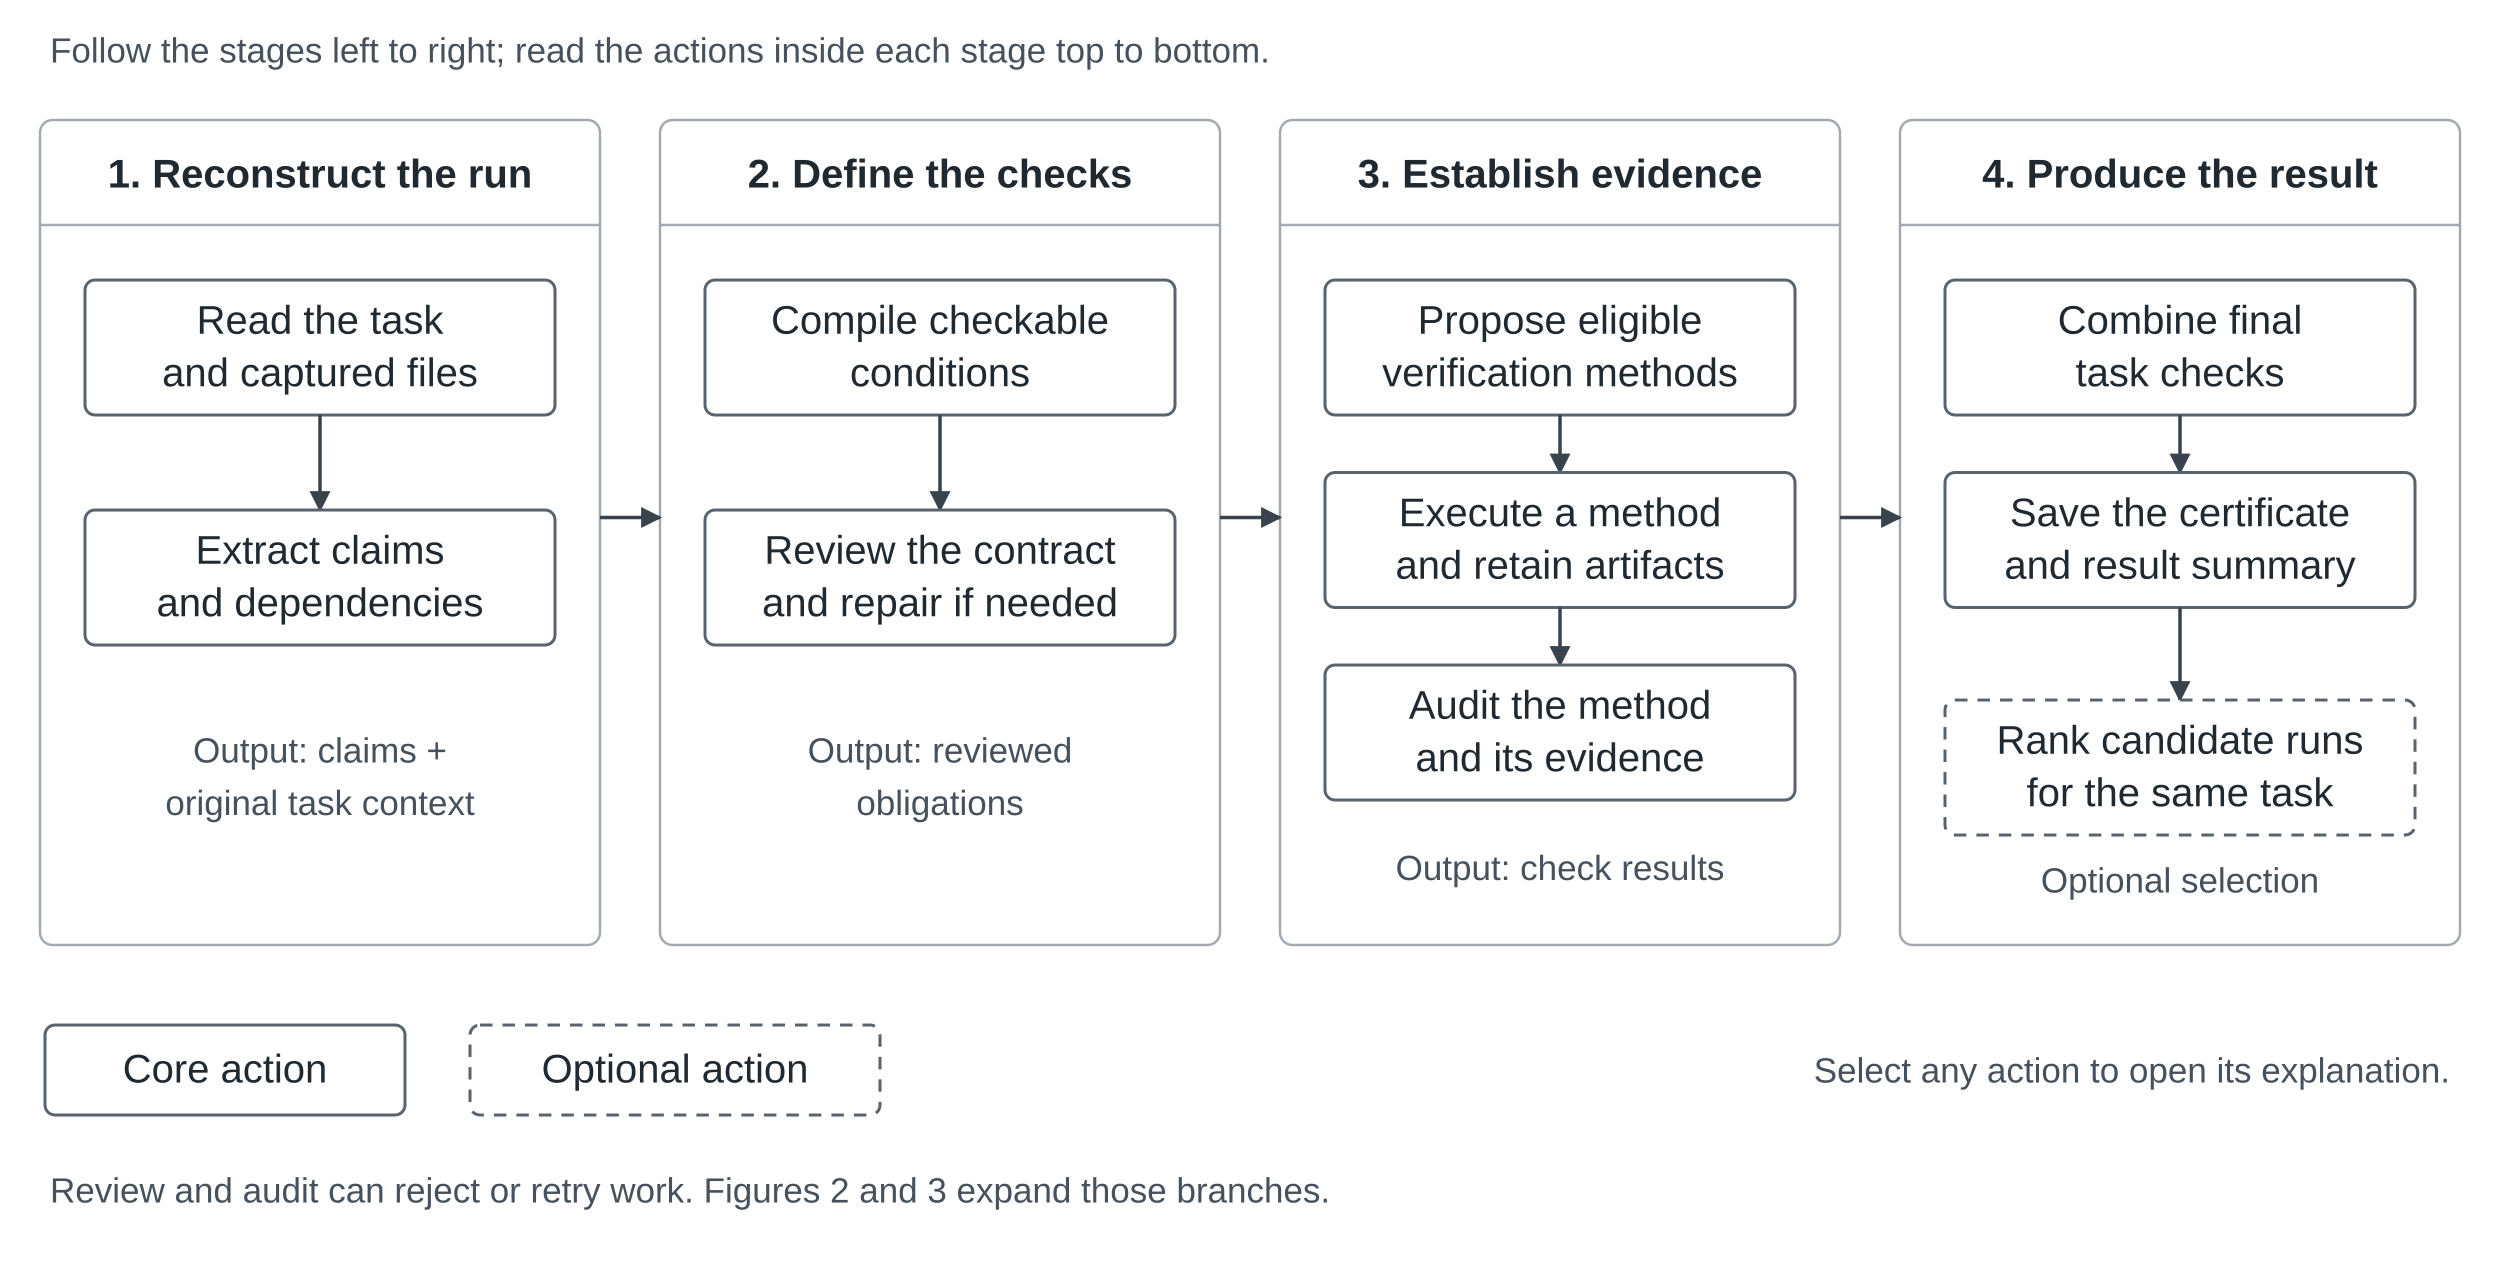
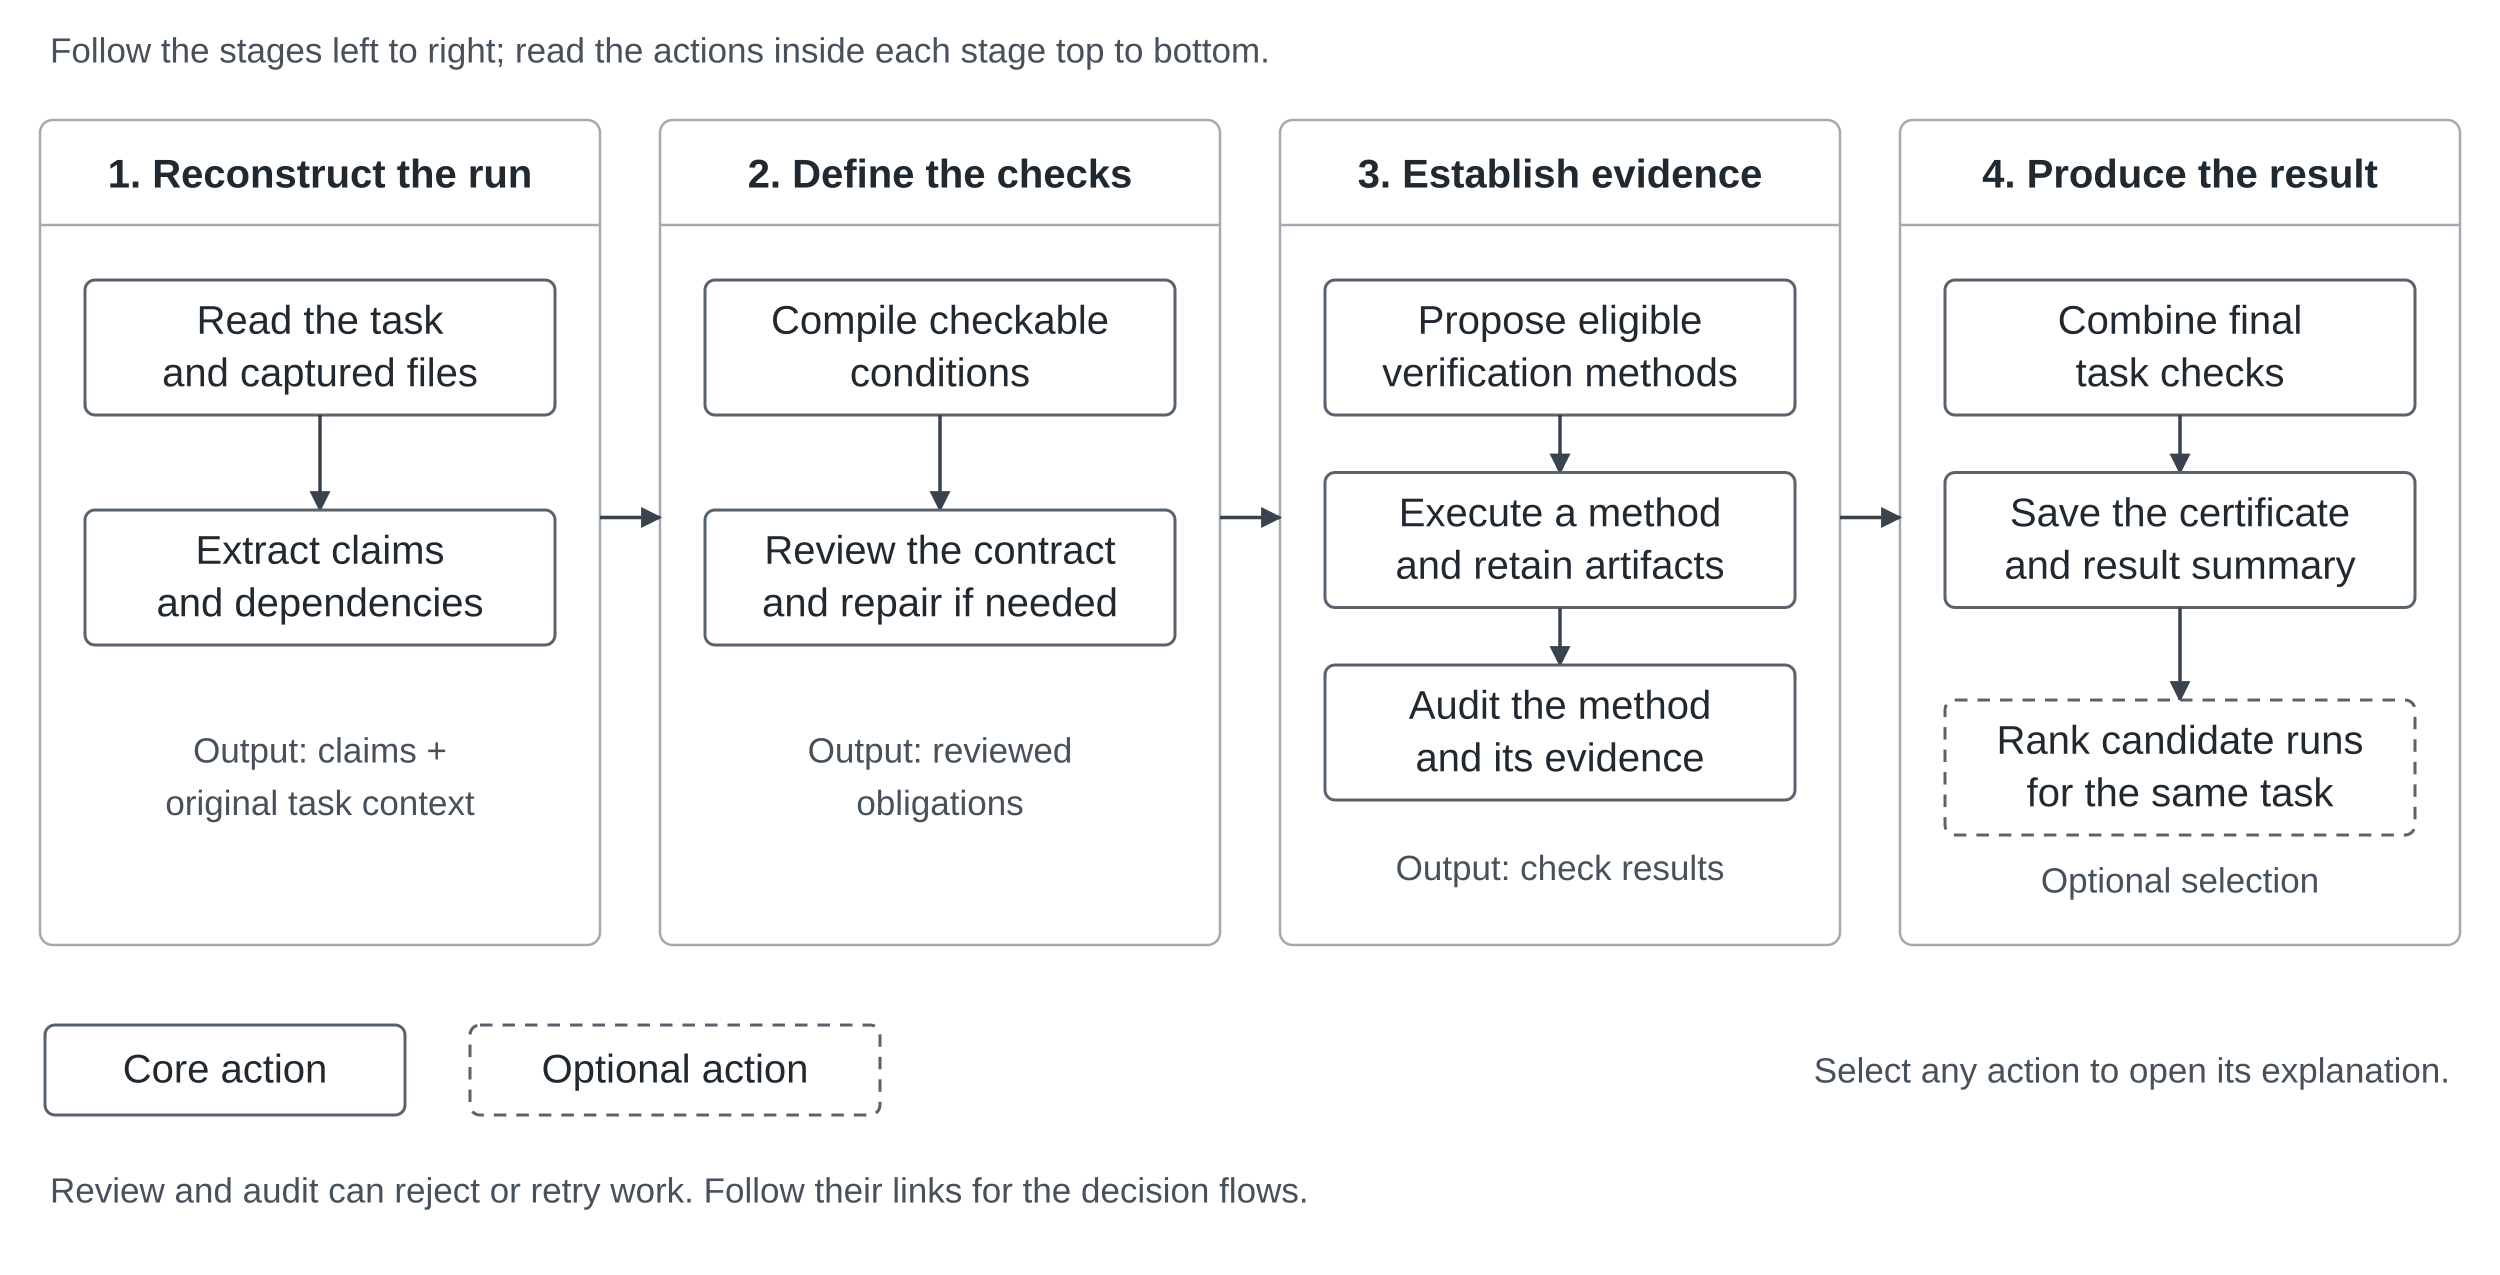
<svg xmlns="http://www.w3.org/2000/svg" id="pipeline-diagram" width="1000" height="510" viewBox="0 0 1000 510" role="group" aria-labelledby="pipeline-title pipeline-desc" lang="en">
  <defs>
    <marker id="pipeline-arrow" viewBox="0 0 10 10" refX="9" refY="5" markerWidth="6" markerHeight="6" orient="auto">
      <path d="M0 0 10 5 0 10Z" fill="#39434d" />
    </marker>
    <style>
      #pipeline-diagram text { font-family: Arial, Helvetica, sans-serif; fill: #202830; font-size: 16px; }
      #pipeline-diagram .heading { font-size: 16px; font-weight: 700; }
      #pipeline-diagram .small { font-size: 14px; fill: #46515c; }
      #pipeline-diagram .label { font-size: 14px; paint-order: stroke; stroke: white; stroke-width: 5px; stroke-linejoin: round; }
      #pipeline-diagram .node { fill: white; stroke: #59636d; stroke-width: 1.2; }
      #pipeline-diagram .group { fill: white; stroke: #a3aab1; stroke-width: 1; }
      #pipeline-diagram .optional { stroke-dasharray: 5 4; }
      #pipeline-diagram .flow { fill: none; stroke: #39434d; stroke-width: 1.4; marker-end: url(#pipeline-arrow); }
      #pipeline-diagram a:hover .node, #pipeline-diagram a:focus .node { fill: #eef4fa; stroke: #245f9e; stroke-width: 2; }
      #pipeline-diagram a { cursor: pointer; }
      #pipeline-diagram a:focus { outline: none; }
    </style>
  </defs>
  <rect width="1000" height="510" fill="white" />
  <text x="20" y="25" text-anchor="start" class="small">Follow the stages left to right; read the actions inside each stage top to bottom.</text>
  <rect x="16" y="48" width="224" height="330" rx="5" class="group" />
  <path d="M16 90 H240" stroke="#a3aab1" />
  <text x="128.0" y="75" text-anchor="middle" class="heading">1. Reconstruct the run</text>
  <rect x="264" y="48" width="224" height="330" rx="5" class="group" />
  <path d="M264 90 H488" stroke="#a3aab1" />
  <text x="376.0" y="75" text-anchor="middle" class="heading">2. Define the checks</text>
  <rect x="512" y="48" width="224" height="330" rx="5" class="group" />
  <path d="M512 90 H736" stroke="#a3aab1" />
  <text x="624.0" y="75" text-anchor="middle" class="heading">3. Establish evidence</text>
  <rect x="760" y="48" width="224" height="330" rx="5" class="group" />
  <path d="M760 90 H984" stroke="#a3aab1" />
  <text x="872.0" y="75" text-anchor="middle" class="heading">4. Produce the result</text>
  <path d="M240 207 H264" class="flow" />
  <path d="M488 207 H512" class="flow" />
  <path d="M736 207 H760" class="flow" />
-   <a href="../index.html#11-the-task-and-captured-run" target="_top" aria-label="Read: Read the task and captured files">
+   <a href="../getting-started.html#the-task-and-captured-run" target="_top" aria-label="Read: Read the task and captured files">
    <rect x="34" y="112" width="188" height="54" rx="4" class="node" />
    <text x="128.0" y="133.5" text-anchor="middle" class="">Read the task</text>
    <text x="128.0" y="154.5" text-anchor="middle" class="">and captured files</text>
  </a>
  <path d="M128 166 V204" class="flow" />
-   <a href="../index.html#22-five-objects-to-inspect" target="_top" aria-label="Read: Extract claims and dependencies">
+   <a href="../workflow.html#five-objects-to-inspect" target="_top" aria-label="Read: Extract claims and dependencies">
    <rect x="34" y="204" width="188" height="54" rx="4" class="node" />
    <text x="128.0" y="225.5" text-anchor="middle" class="">Extract claims</text>
    <text x="128.0" y="246.5" text-anchor="middle" class="">and dependencies</text>
  </a>
  <text x="128" y="305" text-anchor="middle" class="small">Output: claims +</text>
  <text x="128" y="326" text-anchor="middle" class="small">original task context</text>
-   <a href="../index.html#31-define-success-before-collecting-evidence" target="_top" aria-label="Read: Compile checkable conditions">
+   <a href="../contracts.html#task-contracts" target="_top" aria-label="Read: Compile checkable conditions">
    <rect x="282" y="112" width="188" height="54" rx="4" class="node" />
    <text x="376.0" y="133.5" text-anchor="middle" class="">Compile checkable</text>
    <text x="376.0" y="154.5" text-anchor="middle" class="">conditions</text>
  </a>
  <path d="M376 166 V204" class="flow" />
-   <a href="../index.html#31-define-success-before-collecting-evidence" target="_top" aria-label="Read: Review the contract and repair if needed">
+   <a href="../contracts.html#task-contracts" target="_top" aria-label="Read: Review the contract and repair if needed">
    <rect x="282" y="204" width="188" height="54" rx="4" class="node" />
    <text x="376.0" y="225.5" text-anchor="middle" class="">Review the contract</text>
    <text x="376.0" y="246.5" text-anchor="middle" class="">and repair if needed</text>
  </a>
  <text x="376" y="305" text-anchor="middle" class="small">Output: reviewed</text>
  <text x="376" y="326" text-anchor="middle" class="small">obligations</text>
-   <a href="../index.html#32-separate-evidence-source-from-strength" target="_top" aria-label="Read: Propose eligible verification methods">
+   <a href="../evidence.html#evidence-and-audit" target="_top" aria-label="Read: Propose eligible verification methods">
    <rect x="530" y="112" width="188" height="54" rx="4" class="node" />
    <text x="624.0" y="133.5" text-anchor="middle" class="">Propose eligible</text>
    <text x="624.0" y="154.5" text-anchor="middle" class="">verification methods</text>
  </a>
  <path d="M624 166 V189" class="flow" />
-   <a href="../index.html#32-separate-evidence-source-from-strength" target="_top" aria-label="Read: Execute a method and retain artifacts">
+   <a href="../evidence.html#evidence-and-audit" target="_top" aria-label="Read: Execute a method and retain artifacts">
    <rect x="530" y="189" width="188" height="54" rx="4" class="node" />
    <text x="624.0" y="210.5" text-anchor="middle" class="">Execute a method</text>
    <text x="624.0" y="231.5" text-anchor="middle" class="">and retain artifacts</text>
  </a>
  <path d="M624 243 V266" class="flow" />
-   <a href="../index.html#32-separate-evidence-source-from-strength" target="_top" aria-label="Read: Audit the method and its evidence">
+   <a href="../evidence.html#evidence-and-audit" target="_top" aria-label="Read: Audit the method and its evidence">
    <rect x="530" y="266" width="188" height="54" rx="4" class="node" />
    <text x="624.0" y="287.5" text-anchor="middle" class="">Audit the method</text>
    <text x="624.0" y="308.5" text-anchor="middle" class="">and its evidence</text>
  </a>
  <text x="624" y="352" text-anchor="middle" class="small">Output: check results</text>
-   <a href="../index.html#51-five-verdicts" target="_top" aria-label="Read: Combine final task checks">
+   <a href="../results.html#five-verdicts" target="_top" aria-label="Read: Combine final task checks">
    <rect x="778" y="112" width="188" height="54" rx="4" class="node" />
    <text x="872.0" y="133.5" text-anchor="middle" class="">Combine final</text>
    <text x="872.0" y="154.5" text-anchor="middle" class="">task checks</text>
  </a>
  <path d="M872 166 V189" class="flow" />
-   <a href="../index.html#52-follow-the-evidence-in-a-certificate" target="_top" aria-label="Read: Save the certificate and result summary">
+   <a href="../results.html#follow-the-evidence-in-a-certificate" target="_top" aria-label="Read: Save the certificate and result summary">
    <rect x="778" y="189" width="188" height="54" rx="4" class="node" />
    <text x="872.0" y="210.5" text-anchor="middle" class="">Save the certificate</text>
    <text x="872.0" y="231.5" text-anchor="middle" class="">and result summary</text>
  </a>
  <path d="M872 243 V280" class="flow" />
-   <a href="../index.html#53-rank-several-candidates" target="_top" aria-label="Read: Rank candidate runs for the same task">
+   <a href="../results.html#rank-several-candidates" target="_top" aria-label="Read: Rank candidate runs for the same task">
    <rect x="778" y="280" width="188" height="54" rx="4" class="node optional" />
    <text x="872.0" y="301.5" text-anchor="middle" class="">Rank candidate runs</text>
    <text x="872.0" y="322.5" text-anchor="middle" class="">for the same task</text>
  </a>
  <text x="872" y="357" text-anchor="middle" class="small">Optional selection</text>
  <rect x="18" y="410" width="144" height="36" rx="4" class="node" />
  <text x="90.0" y="433.0" text-anchor="middle" class="">Core action</text>
  <rect x="188" y="410" width="164" height="36" rx="4" class="node optional" />
  <text x="270.0" y="433.0" text-anchor="middle" class="">Optional action</text>
  <text x="980" y="433" text-anchor="end" class="small">Select any action to open its explanation.</text>
-   <text x="20" y="481" text-anchor="start" class="small">Review and audit can reject or retry work. Figures 2 and 3 expand those branches.</text>
+   <text x="20" y="481" text-anchor="start" class="small">Review and audit can reject or retry work. Follow their links for the decision flows.</text>
</svg>
